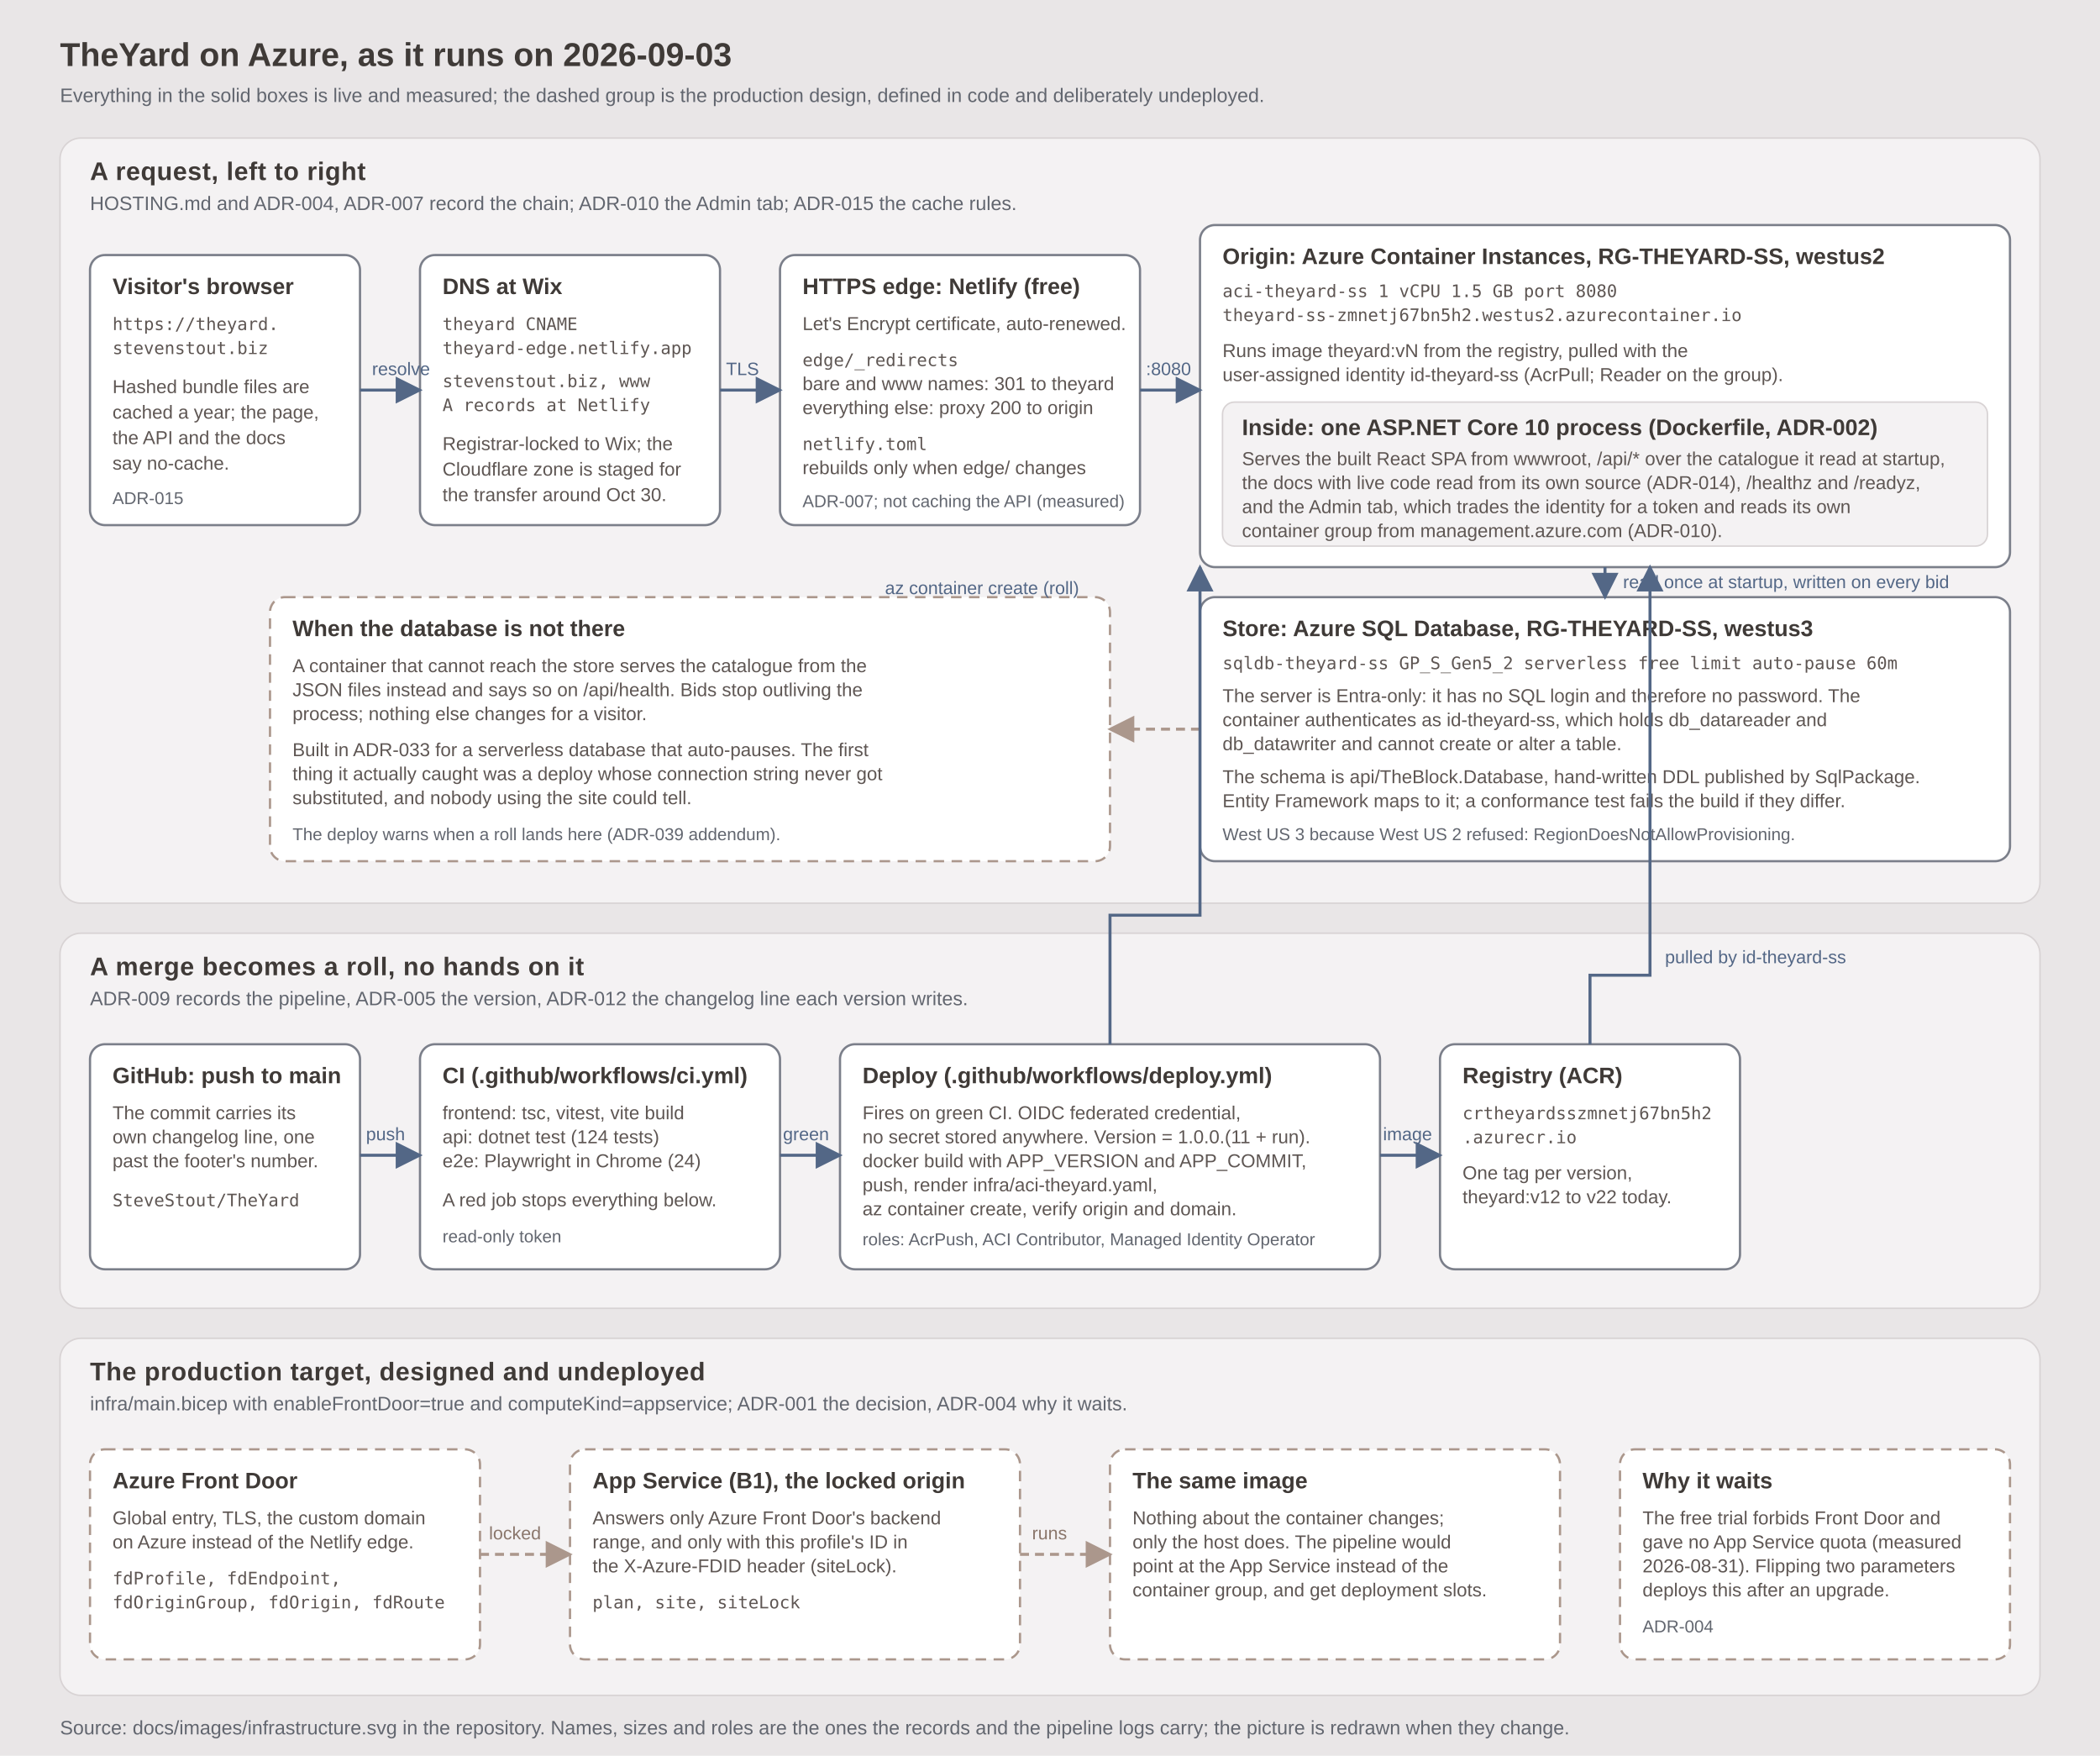
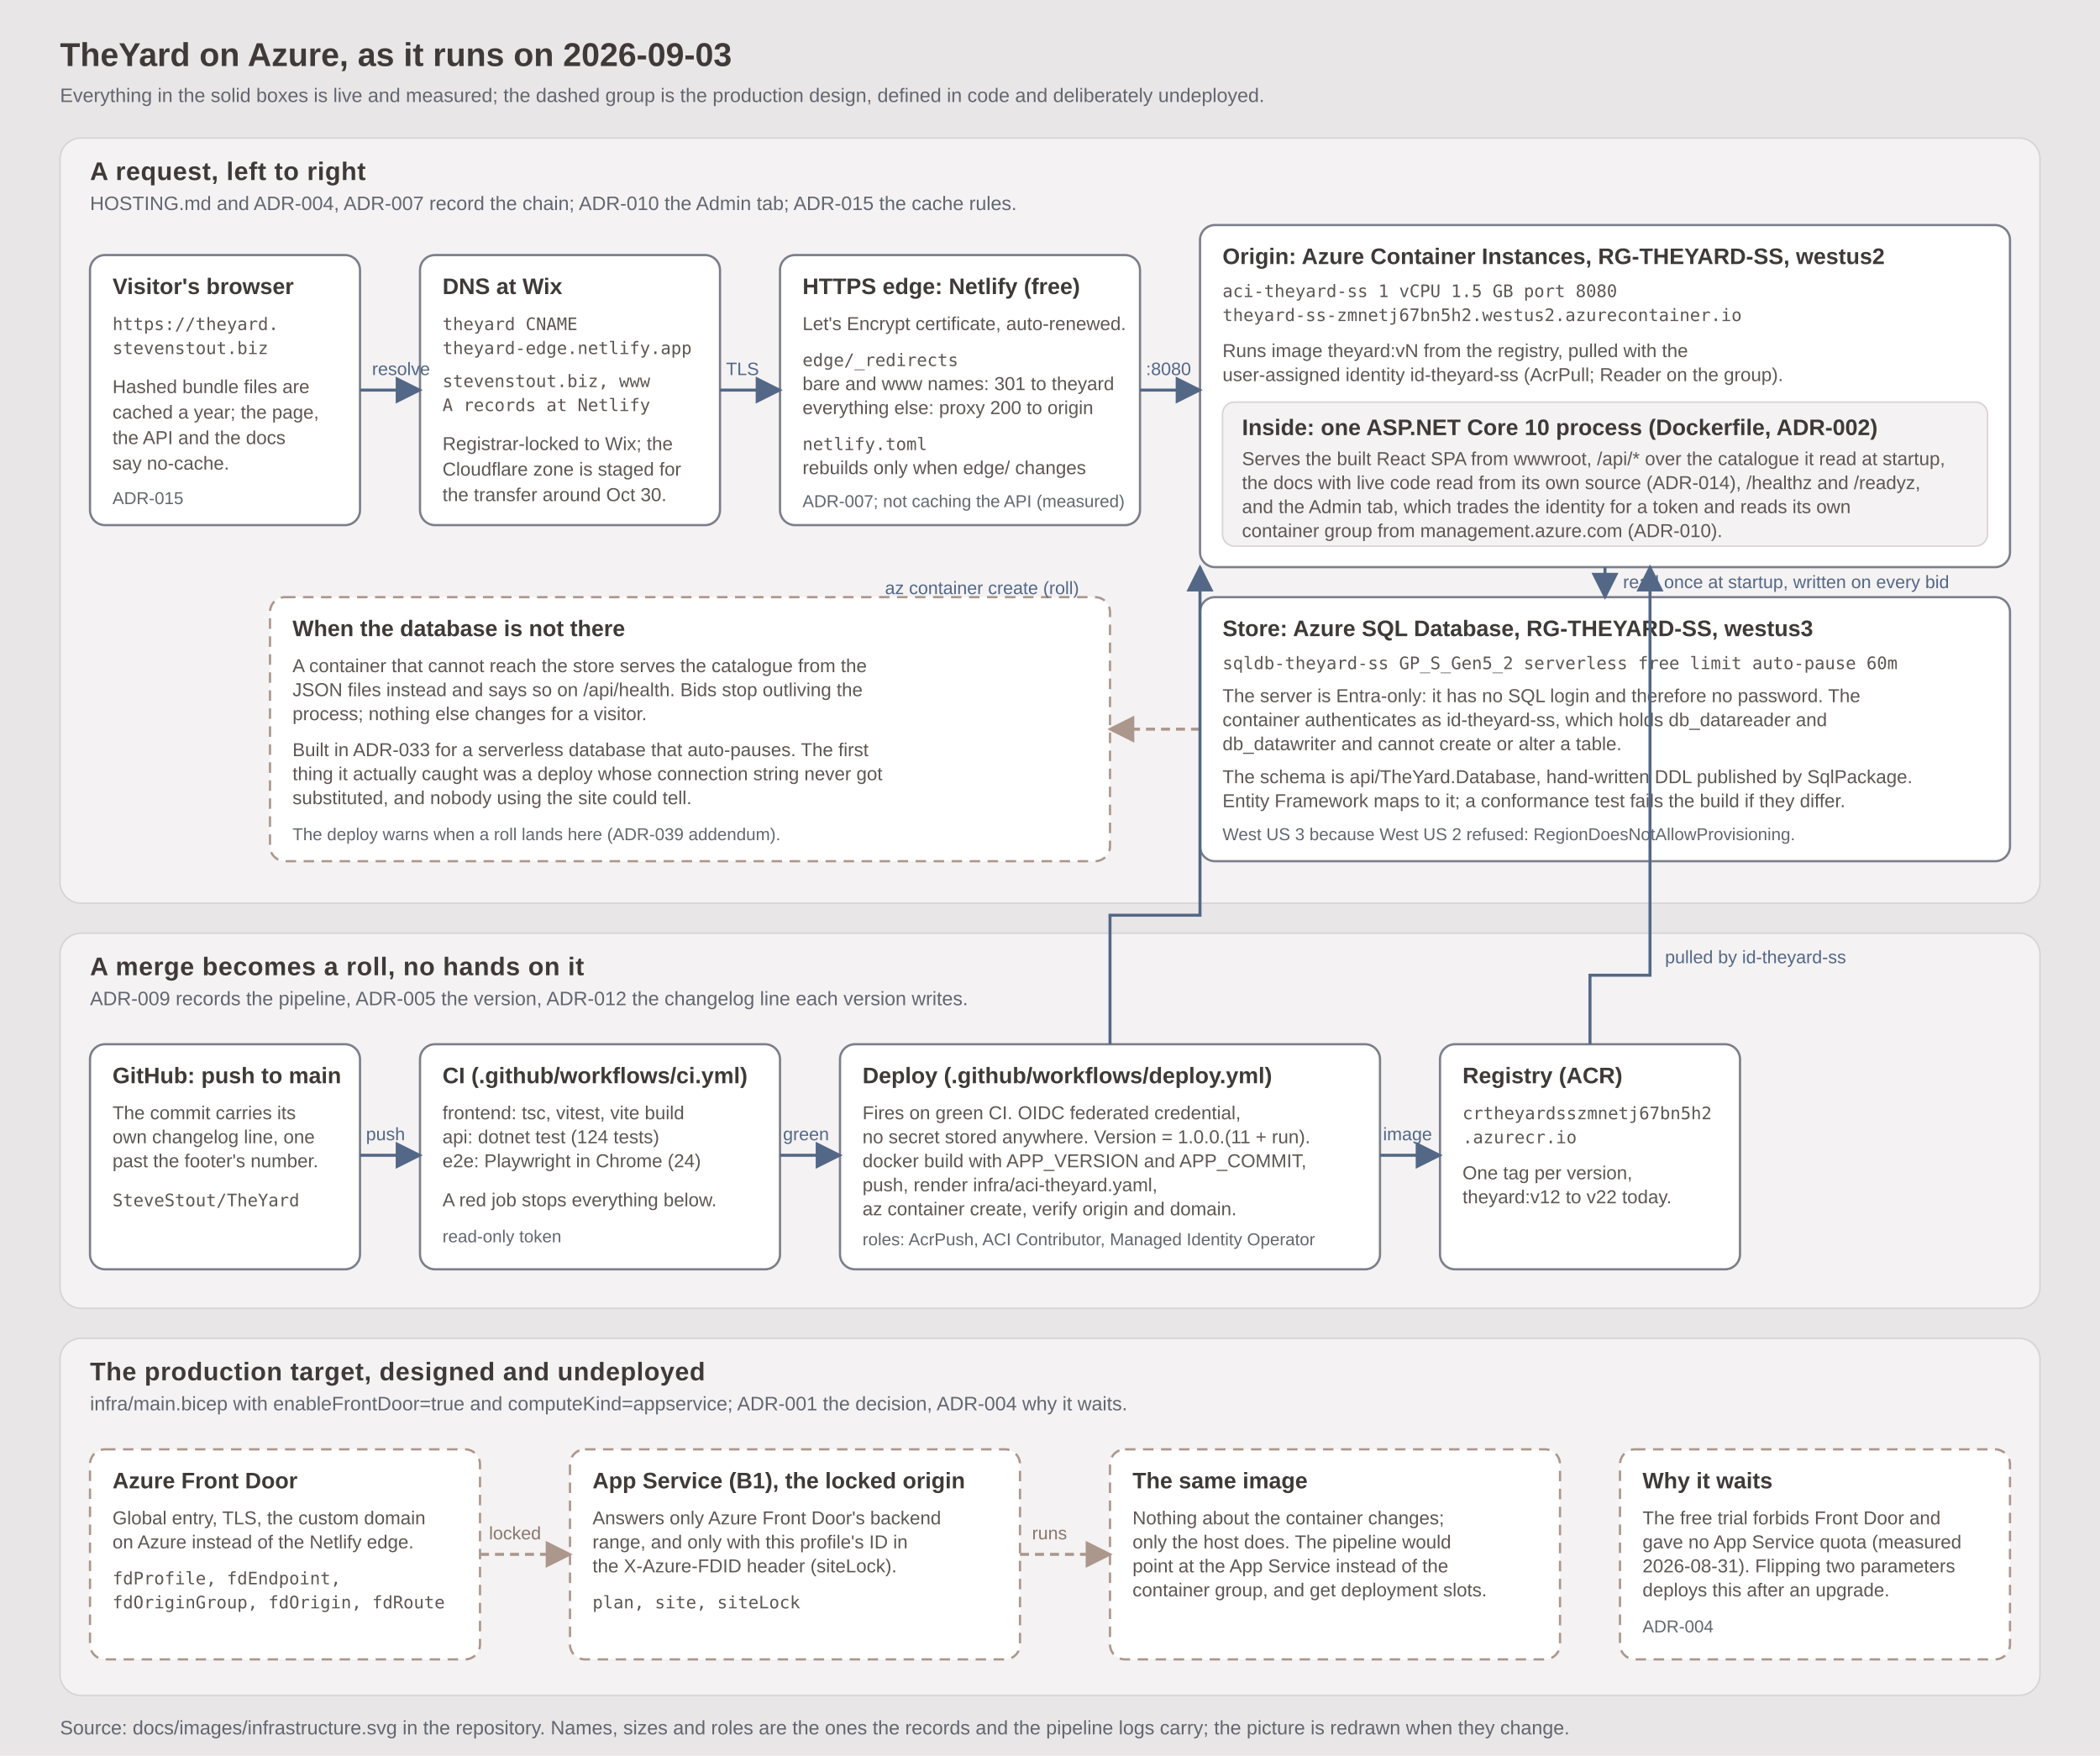
<svg xmlns="http://www.w3.org/2000/svg" width="1400" height="1170" viewBox="0 0 1400 1170" font-family="Poppins, 'Segoe UI', system-ui, Arial, sans-serif" font-size="14">
  <defs>
    <marker id="arrow" viewBox="0 0 10 10" refX="9" refY="5" markerWidth="9" markerHeight="9" orient="auto-start-reverse">
      <path d="M0 0 L10 5 L0 10 z" fill="#536786" />
    </marker>
    <marker id="arrow-taupe" viewBox="0 0 10 10" refX="9" refY="5" markerWidth="9" markerHeight="9" orient="auto-start-reverse">
      <path d="M0 0 L10 5 L0 10 z" fill="#ab978c" />
    </marker>
    <style>
      .box { fill: #ffffff; stroke: #7b7f8a; stroke-width: 1.5; rx: 10; }
      .lane { fill: #f4f2f3; stroke: #d8d3d4; stroke-width: 1; rx: 14; }
      .target { fill: #ffffff; stroke: #ab978c; stroke-width: 1.5; stroke-dasharray: 7 5; rx: 10; }
      .title { fill: #3f3a37; font-size: 15px; font-weight: 600; }
      .lane-title { fill: #3f3a37; font-size: 17px; font-weight: 700; letter-spacing: 0.02em; }
      .lane-sub { fill: #62666f; font-size: 13px; }
      .body { fill: #5e5653; font-size: 12.5px; }
      .muted { fill: #62666f; font-size: 11.5px; }
      .mono { fill: #5e5653; font-family: ui-monospace, 'Cascadia Mono', Consolas, monospace; font-size: 11.5px; }
      .flow { stroke: #536786; stroke-width: 2; fill: none; marker-end: url(#arrow); }
      .flow-label { fill: #536786; font-size: 12px; font-weight: 500; }
      .target-flow { stroke: #ab978c; stroke-width: 2; fill: none; stroke-dasharray: 6 4; marker-end: url(#arrow-taupe); }
      .target-label { fill: #8a766b; font-size: 12px; font-weight: 500; }
      .heading { fill: #3f3a37; font-size: 22px; font-weight: 700; }
      .caption { fill: #62666f; font-size: 13px; }
    </style>
  </defs>
  <rect width="1400" height="1170" fill="#e9e6e7" />
  <text x="40" y="44" class="heading">TheYard on Azure, as it runs on 2026-09-03</text>
  <text x="40" y="68" class="caption">Everything in the solid boxes is live and measured; the dashed group is the production design, defined in code and deliberately undeployed.</text>
  <rect x="40" y="92" width="1320" height="510" class="lane" />
  <text x="60" y="120" class="lane-title">A request, left to right</text>
  <text x="60" y="140" class="lane-sub">HOSTING.md and ADR-004, ADR-007 record the chain; ADR-010 the Admin tab; ADR-015 the cache rules.</text>
  <rect x="60" y="170" width="180" height="180" class="box" />
  <text x="75" y="196" class="title">Visitor's browser</text>
  <text x="75" y="220" class="mono">https://theyard.</text>
  <text x="75" y="236" class="mono">stevenstout.biz</text>
  <text x="75" y="262" class="body">Hashed bundle files are</text>
  <text x="75" y="279" class="body">cached a year; the page,</text>
  <text x="75" y="296" class="body">the API and the docs</text>
  <text x="75" y="313" class="body">say no-cache.</text>
  <text x="75" y="336" class="muted">ADR-015</text>
  <rect x="280" y="170" width="200" height="180" class="box" />
  <text x="295" y="196" class="title">DNS at Wix</text>
  <text x="295" y="220" class="mono">theyard  CNAME</text>
  <text x="295" y="236" class="mono">  theyard-edge.netlify.app</text>
  <text x="295" y="258" class="mono">stevenstout.biz, www</text>
  <text x="295" y="274" class="mono">  A records at Netlify</text>
  <text x="295" y="300" class="body">Registrar-locked to Wix; the</text>
  <text x="295" y="317" class="body">Cloudflare zone is staged for</text>
  <text x="295" y="334" class="body">the transfer around Oct 30.</text>
  <rect x="520" y="170" width="240" height="180" class="box" />
  <text x="535" y="196" class="title">HTTPS edge: Netlify (free)</text>
  <text x="535" y="220" class="body">Let's Encrypt certificate, auto-renewed.</text>
  <text x="535" y="244" class="mono">edge/_redirects</text>
  <text x="535" y="260" class="body">bare and www names: 301 to theyard</text>
  <text x="535" y="276" class="body">everything else: proxy 200 to origin</text>
  <text x="535" y="300" class="mono">netlify.toml</text>
  <text x="535" y="316" class="body">rebuilds only when edge/ changes</text>
  <text x="535" y="338" class="muted">ADR-007; not caching the API (measured)</text>
  <rect x="800" y="150" width="540" height="228" class="box" />
  <text x="815" y="176" class="title">Origin: Azure Container Instances, RG-THEYARD-SS, westus2</text>
  <text x="815" y="198" class="mono">aci-theyard-ss  1 vCPU  1.5 GB  port 8080</text>
  <text x="815" y="214" class="mono">theyard-ss-zmnetj67bn5h2.westus2.azurecontainer.io</text>
  <text x="815" y="238" class="body">Runs image theyard:vN from the registry, pulled with the</text>
  <text x="815" y="254" class="body">user-assigned identity id-theyard-ss (AcrPull; Reader on the group).</text>
  <rect x="815" y="268" width="510" height="96" fill="#f4f2f3" stroke="#d8d3d4" rx="8" />
  <text x="828" y="290" class="title">Inside: one ASP.NET Core 10 process (Dockerfile, ADR-002)</text>
  <text x="828" y="310" class="body">Serves the built React SPA from wwwroot, /api/* over the catalogue it read at startup,</text>
  <text x="828" y="326" class="body">the docs with live code read from its own source (ADR-014), /healthz and /readyz,</text>
  <text x="828" y="342" class="body">and the Admin tab, which trades the identity for a token and reads its own</text>
  <text x="828" y="358" class="body">container group from management.azure.com (ADR-010).</text>
  <path d="M240 260 L280 260" class="flow" />
  <path d="M480 260 L520 260" class="flow" />
  <path d="M760 260 L800 260" class="flow" />
  <text x="248" y="250" class="flow-label">resolve</text>
  <text x="484" y="250" class="flow-label">TLS</text>
  <text x="764" y="250" class="flow-label">:8080</text>
  <rect x="800" y="398" width="540" height="176" class="box" />
  <text x="815" y="424" class="title">Store: Azure SQL Database, RG-THEYARD-SS, westus3</text>
  <text x="815" y="446" class="mono">sqldb-theyard-ss  GP_S_Gen5_2 serverless  free limit  auto-pause 60m</text>
  <text x="815" y="468" class="body">The server is Entra-only: it has no SQL login and therefore no password. The</text>
  <text x="815" y="484" class="body">container authenticates as id-theyard-ss, which holds db_datareader and</text>
  <text x="815" y="500" class="body">db_datawriter and cannot create or alter a table.</text>
-   <text x="815" y="522" class="body">The schema is api/TheBlock.Database, hand-written DDL published by SqlPackage.</text>
+   <text x="815" y="522" class="body">The schema is api/TheYard.Database, hand-written DDL published by SqlPackage.</text>
  <text x="815" y="538" class="body">Entity Framework maps to it; a conformance test fails the build if they differ.</text>
  <text x="815" y="560" class="muted">West US 3 because West US 2 refused: RegionDoesNotAllowProvisioning.</text>
  <rect x="180" y="398" width="560" height="176" class="target" />
  <text x="195" y="424" class="title">When the database is not there</text>
  <text x="195" y="448" class="body">A container that cannot reach the store serves the catalogue from the</text>
  <text x="195" y="464" class="body">JSON files instead and says so on /api/health. Bids stop outliving the</text>
  <text x="195" y="480" class="body">process; nothing else changes for a visitor.</text>
  <text x="195" y="504" class="body">Built in ADR-033 for a serverless database that auto-pauses. The first</text>
  <text x="195" y="520" class="body">thing it actually caught was a deploy whose connection string never got</text>
  <text x="195" y="536" class="body">substituted, and nobody using the site could tell.</text>
  <text x="195" y="560" class="muted">The deploy warns when a roll lands here (ADR-039 addendum).</text>
  <path d="M1070 378 L1070 398" class="flow" />
  <text x="1082" y="392" class="flow-label">read once at startup, written on every bid</text>
  <path d="M800 486 L740 486" class="target-flow" />
  <rect x="40" y="622" width="1320" height="250" class="lane" />
  <text x="60" y="650" class="lane-title">A merge becomes a roll, no hands on it</text>
  <text x="60" y="670" class="lane-sub">ADR-009 records the pipeline, ADR-005 the version, ADR-012 the changelog line each version writes.</text>
  <rect x="60" y="696" width="180" height="150" class="box" />
  <text x="75" y="722" class="title">GitHub: push to main</text>
  <text x="75" y="746" class="body">The commit carries its</text>
  <text x="75" y="762" class="body">own changelog line, one</text>
  <text x="75" y="778" class="body">past the footer's number.</text>
  <text x="75" y="804" class="mono">SteveStout/TheYard</text>
  <rect x="280" y="696" width="240" height="150" class="box" />
  <text x="295" y="722" class="title">CI (.github/workflows/ci.yml)</text>
  <text x="295" y="746" class="body">frontend: tsc, vitest, vite build</text>
  <text x="295" y="762" class="body">api: dotnet test (124 tests)</text>
  <text x="295" y="778" class="body">e2e: Playwright in Chrome (24)</text>
  <text x="295" y="804" class="body">A red job stops everything below.</text>
  <text x="295" y="828" class="muted">read-only token</text>
  <rect x="560" y="696" width="360" height="150" class="box" />
  <text x="575" y="722" class="title">Deploy (.github/workflows/deploy.yml)</text>
  <text x="575" y="746" class="body">Fires on green CI. OIDC federated credential,</text>
  <text x="575" y="762" class="body">no secret stored anywhere. Version = 1.0.0.(11 + run).</text>
  <text x="575" y="778" class="body">docker build with APP_VERSION and APP_COMMIT,</text>
  <text x="575" y="794" class="body">push, render infra/aci-theyard.yaml,</text>
  <text x="575" y="810" class="body">az container create, verify origin and domain.</text>
  <text x="575" y="830" class="muted">roles: AcrPush, ACI Contributor, Managed Identity Operator</text>
  <rect x="960" y="696" width="200" height="150" class="box" />
  <text x="975" y="722" class="title">Registry (ACR)</text>
  <text x="975" y="746" class="mono">crtheyardsszmnetj67bn5h2</text>
  <text x="975" y="762" class="mono">  .azurecr.io</text>
  <text x="975" y="786" class="body">One tag per version,</text>
  <text x="975" y="802" class="body">theyard:v12 to v22 today.</text>
  <path d="M240 770 L280 770" class="flow" />
  <path d="M520 770 L560 770" class="flow" />
  <path d="M920 770 L960 770" class="flow" />
  <text x="244" y="760" class="flow-label">push</text>
  <text x="522" y="760" class="flow-label">green</text>
  <text x="922" y="760" class="flow-label">image</text>
  <path d="M1060 696 L1060 650 L1100 650 L1100 378" class="flow" />
  <text x="1110" y="642" class="flow-label">pulled by id-theyard-ss</text>
  <path d="M740 696 L740 610 L800 610 L800 378" class="flow" />
  <text x="590" y="396" class="flow-label">az container create (roll)</text>
  <rect x="40" y="892" width="1320" height="238" class="lane" />
  <text x="60" y="920" class="lane-title">The production target, designed and undeployed</text>
  <text x="60" y="940" class="lane-sub">infra/main.bicep with enableFrontDoor=true and computeKind=appservice; ADR-001 the decision, ADR-004 why it waits.</text>
  <rect x="60" y="966" width="260" height="140" class="target" />
  <text x="75" y="992" class="title">Azure Front Door</text>
  <text x="75" y="1016" class="body">Global entry, TLS, the custom domain</text>
  <text x="75" y="1032" class="body">on Azure instead of the Netlify edge.</text>
  <text x="75" y="1056" class="mono">fdProfile, fdEndpoint,</text>
  <text x="75" y="1072" class="mono">fdOriginGroup, fdOrigin, fdRoute</text>
  <rect x="380" y="966" width="300" height="140" class="target" />
  <text x="395" y="992" class="title">App Service (B1), the locked origin</text>
  <text x="395" y="1016" class="body">Answers only Azure Front Door's backend</text>
  <text x="395" y="1032" class="body">range, and only with this profile's ID in</text>
  <text x="395" y="1048" class="body">the X-Azure-FDID header (siteLock).</text>
  <text x="395" y="1072" class="mono">plan, site, siteLock</text>
  <rect x="740" y="966" width="300" height="140" class="target" />
  <text x="755" y="992" class="title">The same image</text>
  <text x="755" y="1016" class="body">Nothing about the container changes;</text>
  <text x="755" y="1032" class="body">only the host does. The pipeline would</text>
  <text x="755" y="1048" class="body">point at the App Service instead of the</text>
  <text x="755" y="1064" class="body">container group, and get deployment slots.</text>
  <rect x="1080" y="966" width="260" height="140" class="target" />
  <text x="1095" y="992" class="title">Why it waits</text>
  <text x="1095" y="1016" class="body">The free trial forbids Front Door and</text>
  <text x="1095" y="1032" class="body">gave no App Service quota (measured</text>
  <text x="1095" y="1048" class="body">2026-08-31). Flipping two parameters</text>
  <text x="1095" y="1064" class="body">deploys this after an upgrade.</text>
  <text x="1095" y="1088" class="muted">ADR-004</text>
  <path d="M320 1036 L380 1036" class="target-flow" />
  <path d="M680 1036 L740 1036" class="target-flow" />
  <text x="326" y="1026" class="target-label">locked</text>
  <text x="688" y="1026" class="target-label">runs</text>
  <text x="40" y="1156" class="caption">Source: docs/images/infrastructure.svg in the repository. Names, sizes and roles are the ones the records and the pipeline logs carry; the picture is redrawn when they change.</text>
</svg>
